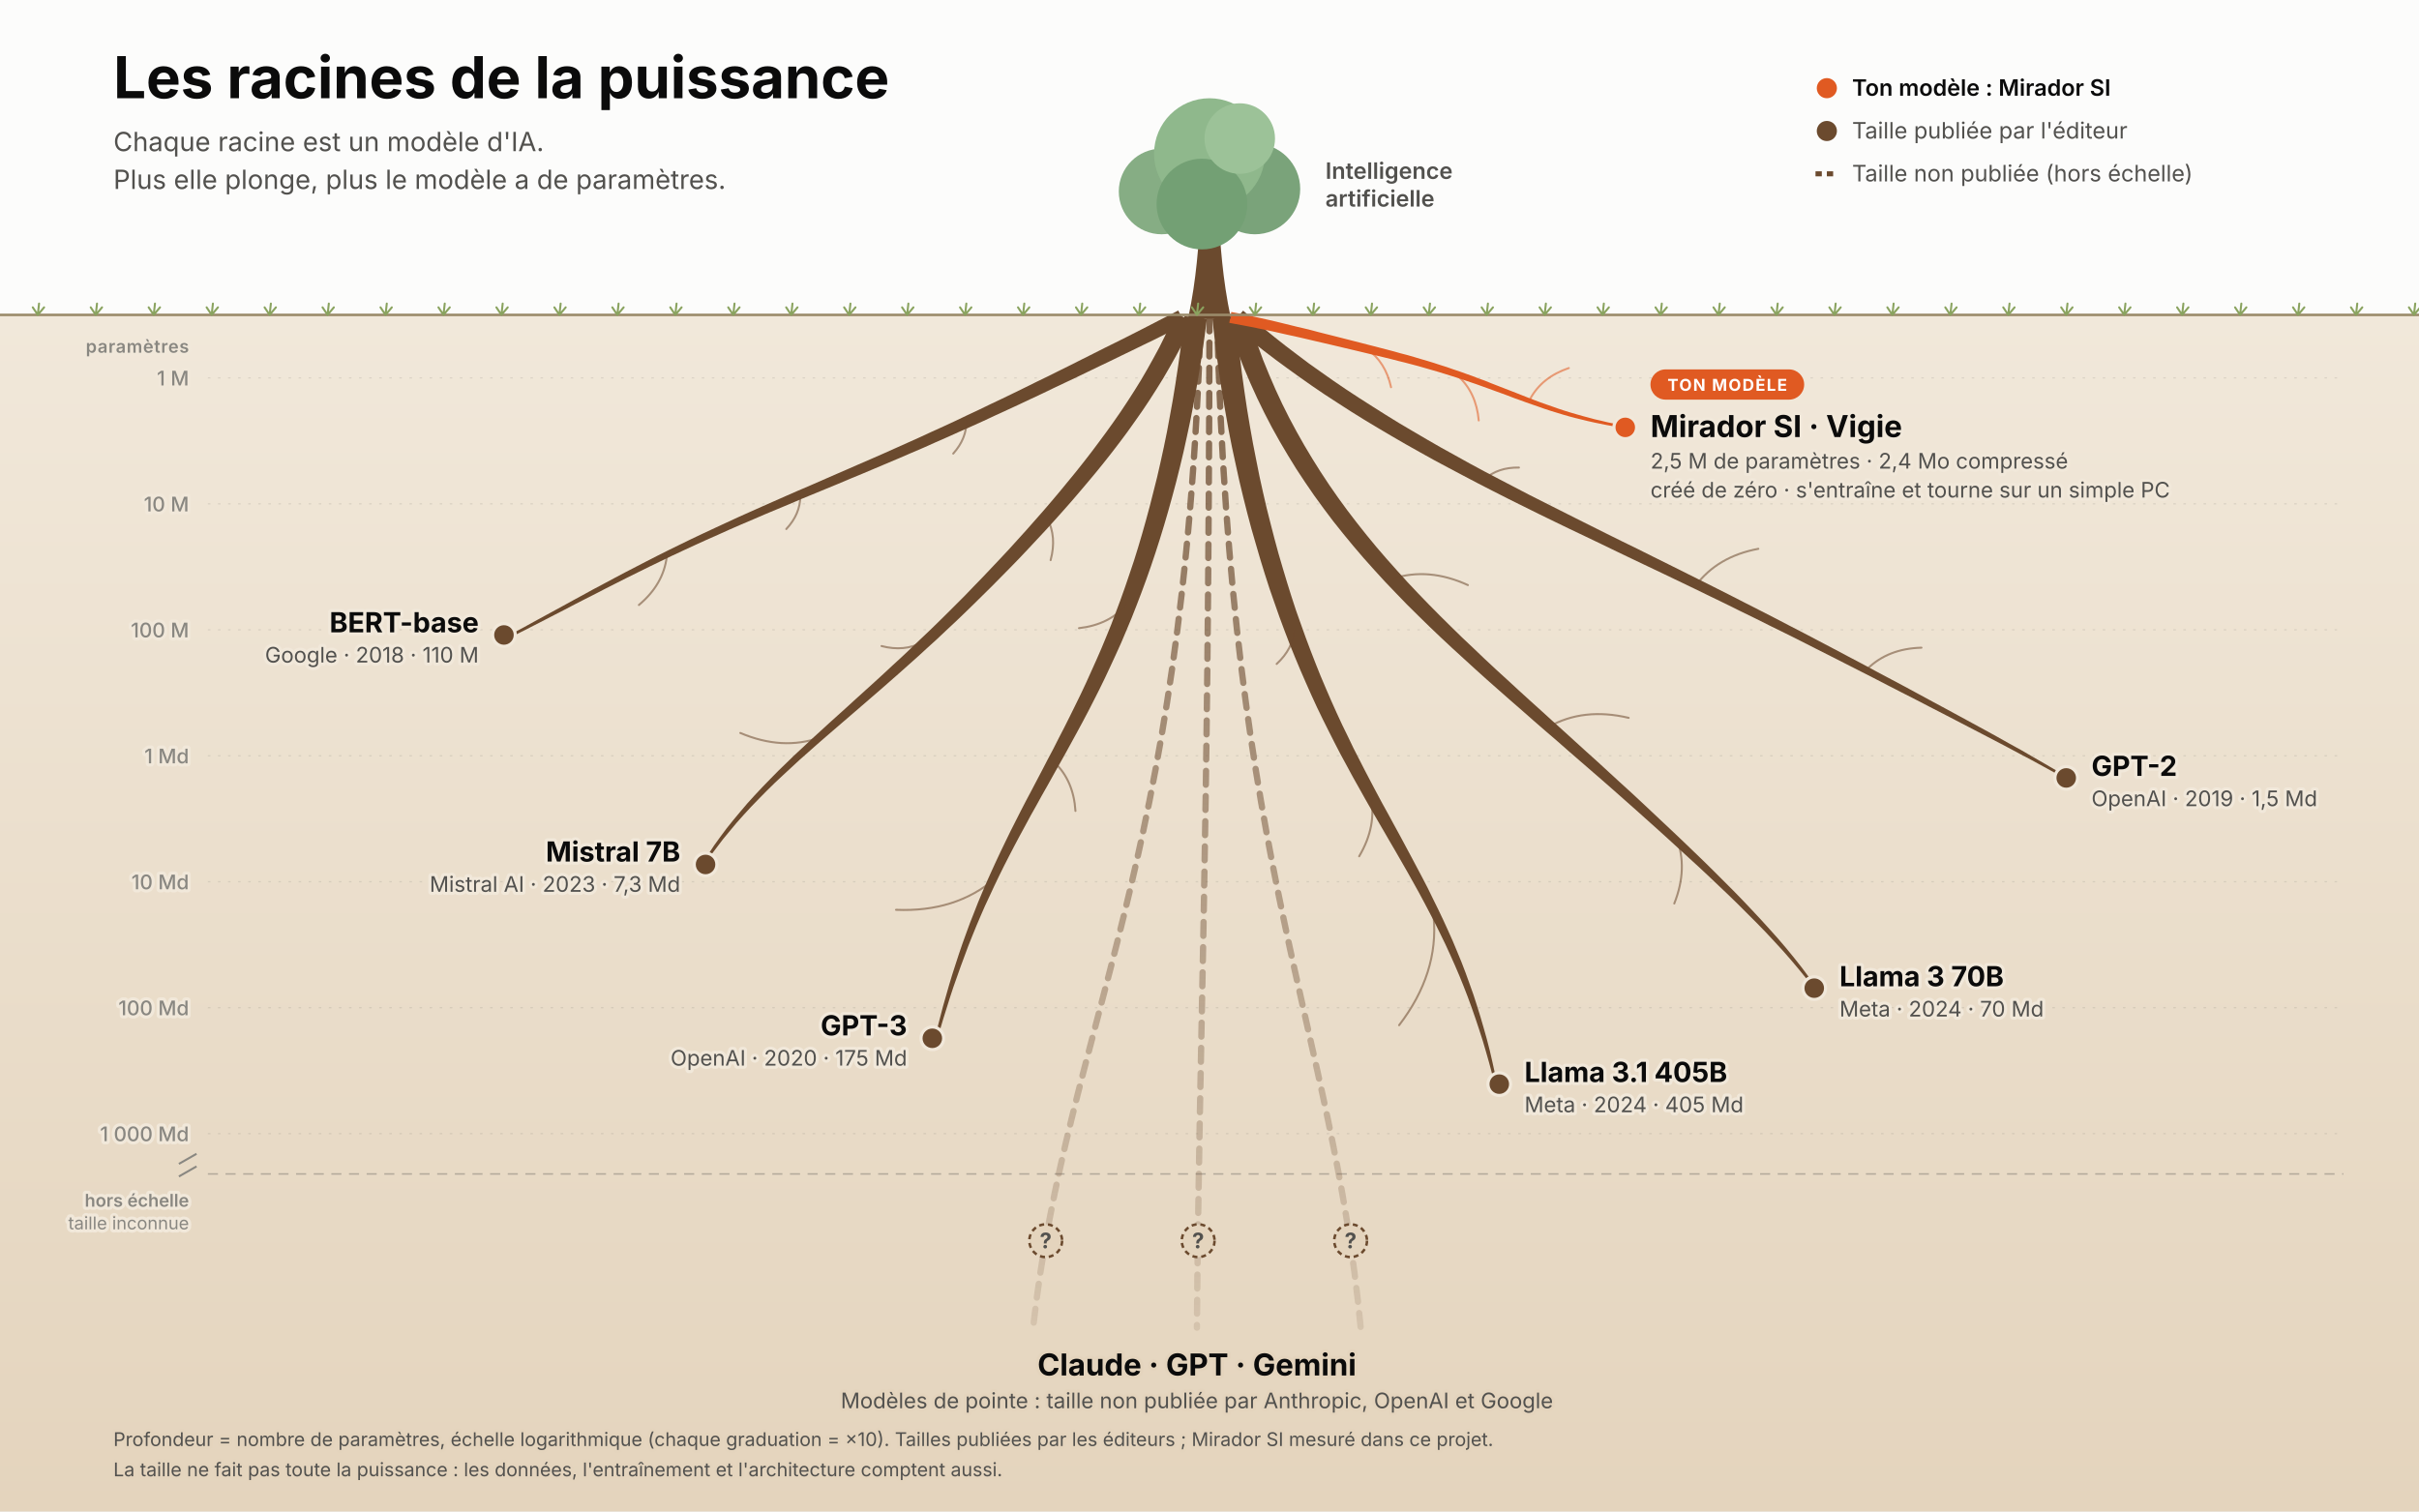
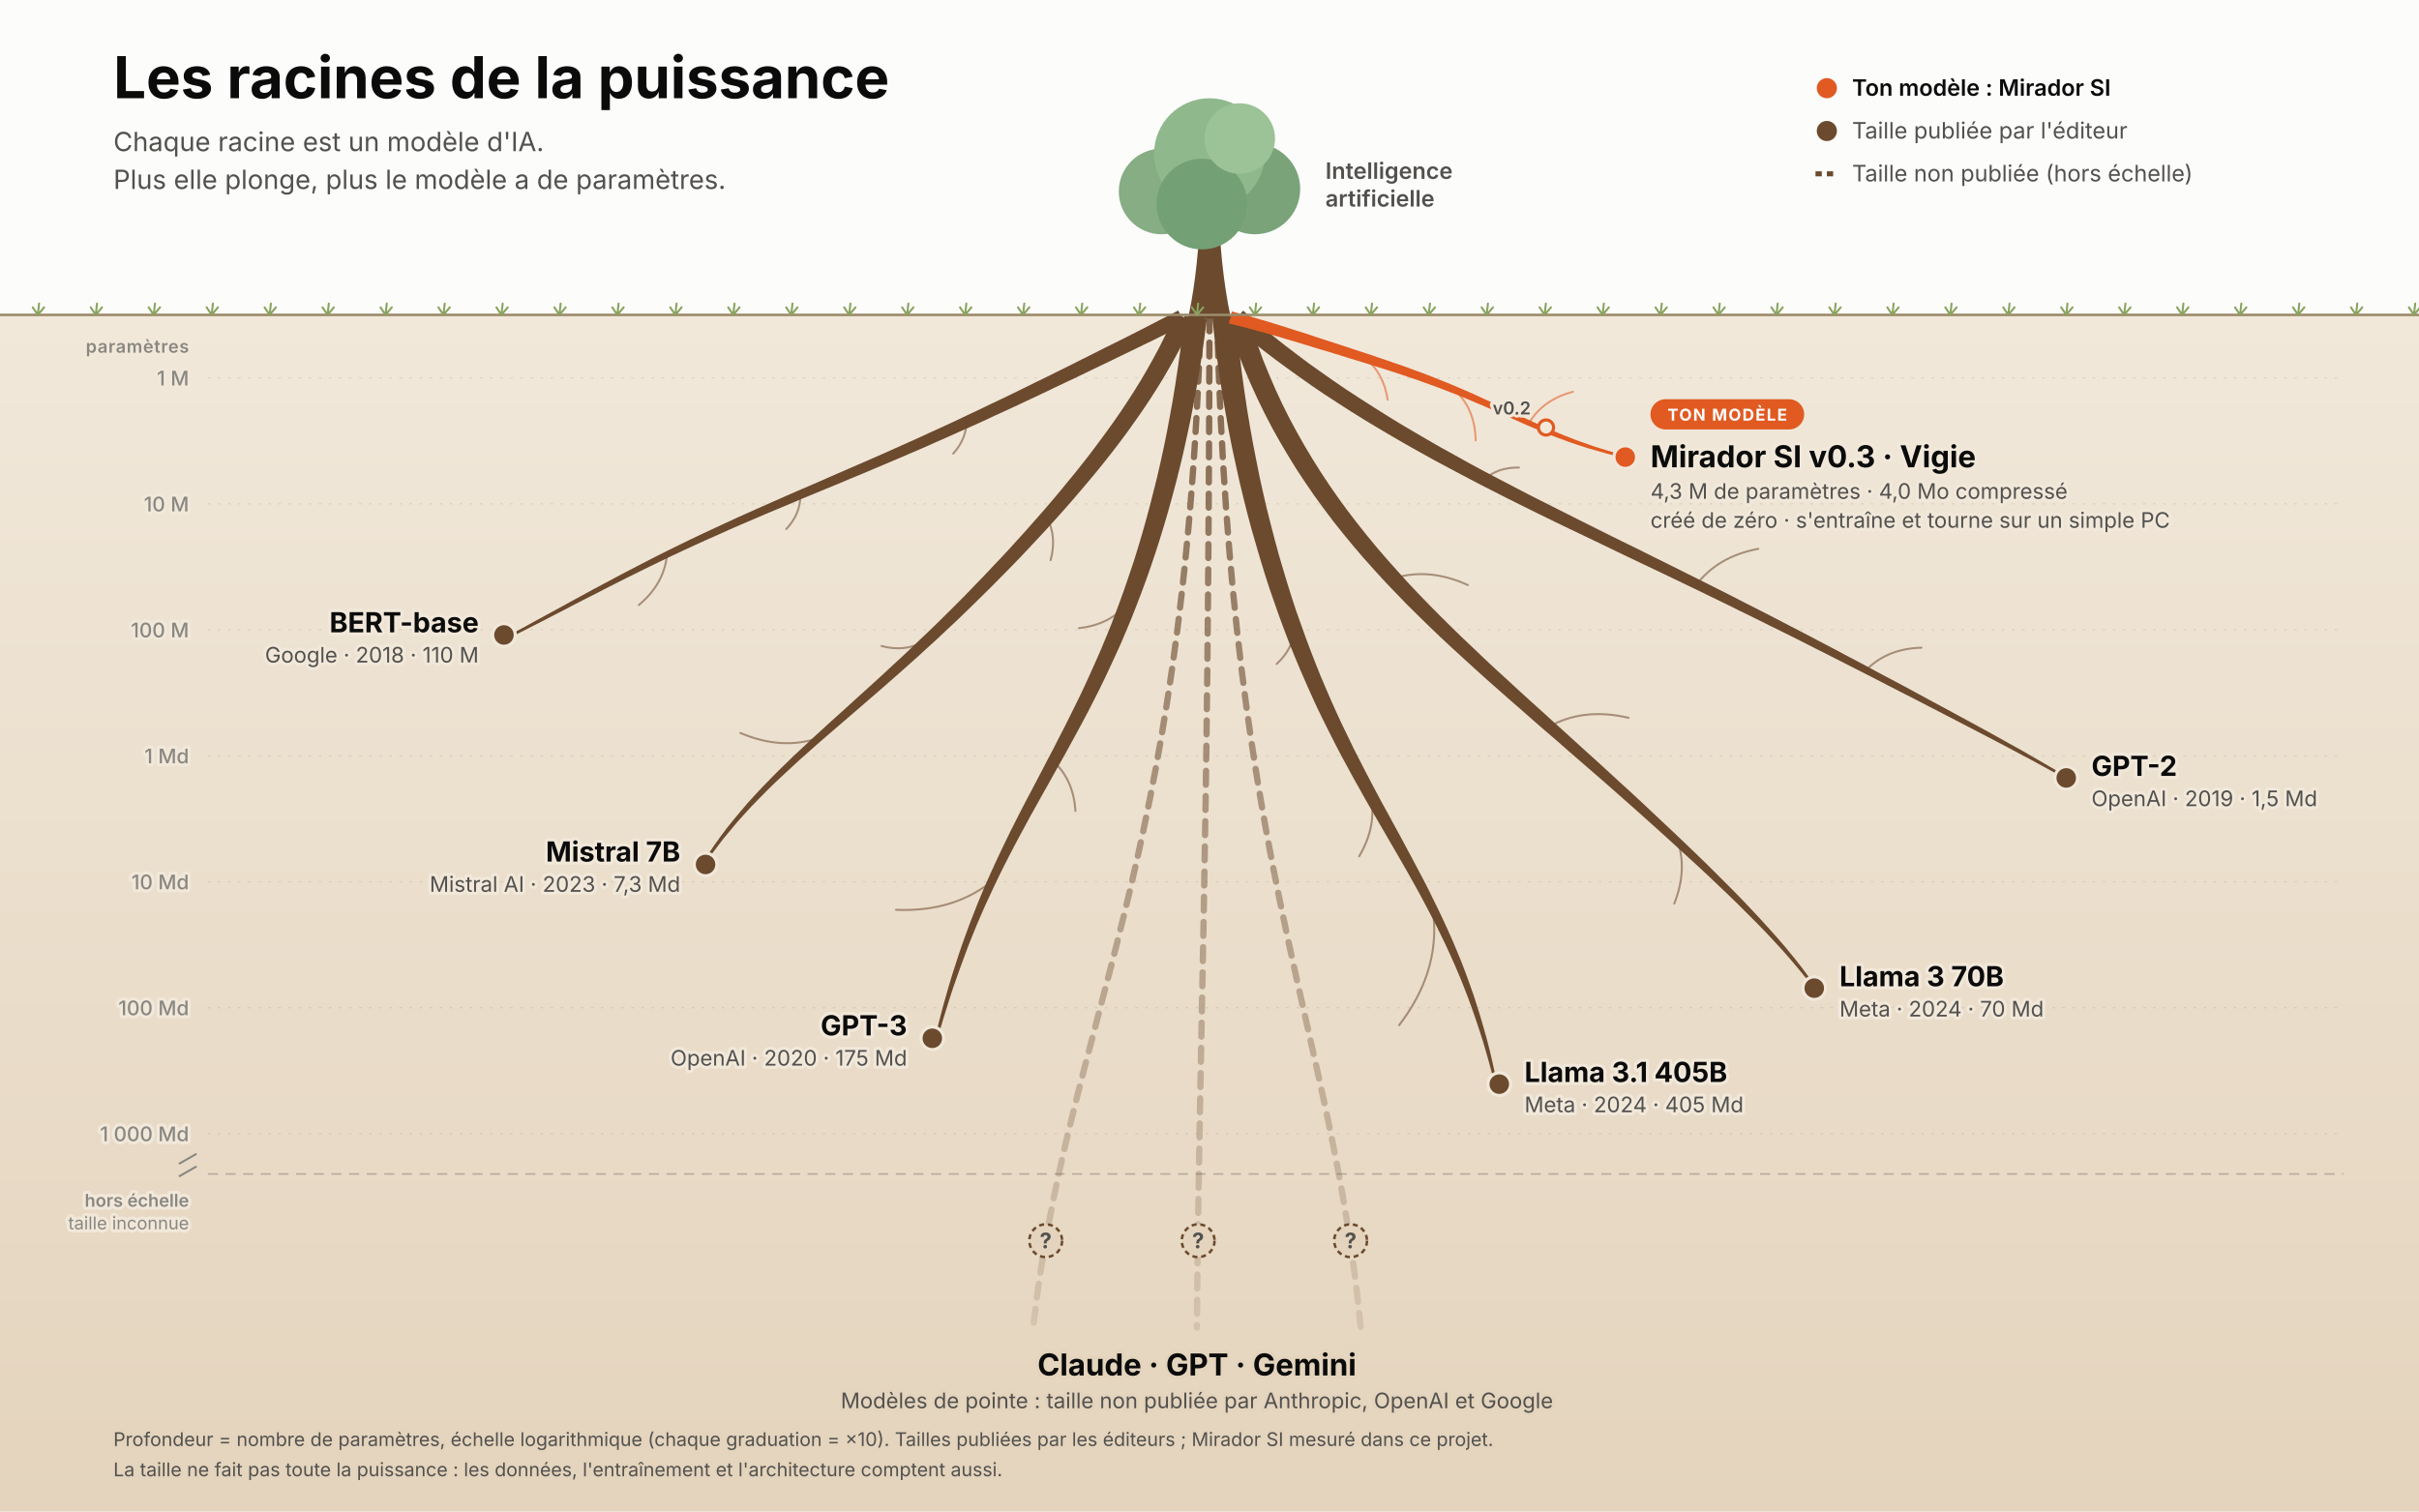
<svg xmlns="http://www.w3.org/2000/svg" width="1920" height="1200" viewBox="0 0 1920 1200" font-family="Inter, 'DejaVu Sans', system-ui, sans-serif">
  <defs>
    <linearGradient id="terre" x1="0" y1="0" x2="0" y2="1">
      <stop offset="0" stop-color="#f1e8da" />
      <stop offset="1" stop-color="#e4d4bd" />
    </linearGradient>
    <linearGradient id="fondu" gradientUnits="userSpaceOnUse" x1="0" y1="250" x2="0" y2="1080">
      <stop offset="0" stop-color="#6b4a2e" stop-opacity="0.85" />
      <stop offset="1" stop-color="#6b4a2e" stop-opacity="0.12" />
    </linearGradient>
  </defs>
  <rect width="1920" height="250" fill="#fcfcfb" />
  <rect y="250" width="1920" height="950" fill="url(#terre)" />
  <text x="90" y="78" font-size="46" font-weight="700" fill="#0b0b0b" text-anchor="start" paint-order="stroke" stroke="#fcfcfb" stroke-width="5" stroke-linejoin="round">Les racines de la puissance</text>
  <text x="90" y="120" font-size="21" font-weight="400" fill="#52514e" text-anchor="start" paint-order="stroke" stroke="#fcfcfb" stroke-width="5" stroke-linejoin="round">Chaque racine est un modèle d'IA.</text>
  <text x="90" y="150" font-size="21" font-weight="400" fill="#52514e" text-anchor="start" paint-order="stroke" stroke="#fcfcfb" stroke-width="5" stroke-linejoin="round">Plus elle plonge, plus le modèle a de paramètres.</text>
  <circle cx="1450" cy="70" r="8" fill="#e05a22" />
  <text x="1470" y="76" font-size="18" font-weight="600" fill="#0b0b0b" text-anchor="start" paint-order="stroke" stroke="#fcfcfb" stroke-width="5" stroke-linejoin="round">Ton modèle : Mirador SI</text>
  <circle cx="1450" cy="104" r="8" fill="#6b4a2e" />
  <text x="1470" y="110" font-size="18" font-weight="400" fill="#52514e" text-anchor="start" paint-order="stroke" stroke="#fcfcfb" stroke-width="5" stroke-linejoin="round">Taille publiée par l'éditeur</text>
  <line x1="1441" y1="138" x2="1459" y2="138" stroke="#6b4a2e" stroke-width="4" stroke-dasharray="5 4" />
  <text x="1470" y="144" font-size="18" font-weight="400" fill="#52514e" text-anchor="start" paint-order="stroke" stroke="#fcfcfb" stroke-width="5" stroke-linejoin="round">Taille non publiée (hors échelle)</text>
  <text x="150" y="280" font-size="14" font-weight="600" fill="#898781" text-anchor="end" paint-order="stroke" stroke="#f1e8da" stroke-width="5" stroke-linejoin="round" letter-spacing="0.5">paramètres</text>
  <line x1="165" y1="300" x2="1860" y2="300" stroke="#52514e" stroke-opacity="0.13" stroke-width="1" stroke-dasharray="2 6" />
  <text x="150" y="306" font-size="16" font-weight="500" fill="#898781" text-anchor="end" paint-order="stroke" stroke="#f1e8da" stroke-width="5" stroke-linejoin="round" font-variant-numeric="tabular-nums">1 M</text>
  <line x1="165" y1="400" x2="1860" y2="400" stroke="#52514e" stroke-opacity="0.13" stroke-width="1" stroke-dasharray="2 6" />
  <text x="150" y="406" font-size="16" font-weight="500" fill="#898781" text-anchor="end" paint-order="stroke" stroke="#f1e8da" stroke-width="5" stroke-linejoin="round" font-variant-numeric="tabular-nums">10 M</text>
  <line x1="165" y1="500" x2="1860" y2="500" stroke="#52514e" stroke-opacity="0.13" stroke-width="1" stroke-dasharray="2 6" />
  <text x="150" y="506" font-size="16" font-weight="500" fill="#898781" text-anchor="end" paint-order="stroke" stroke="#f1e8da" stroke-width="5" stroke-linejoin="round" font-variant-numeric="tabular-nums">100 M</text>
  <line x1="165" y1="600" x2="1860" y2="600" stroke="#52514e" stroke-opacity="0.13" stroke-width="1" stroke-dasharray="2 6" />
  <text x="150" y="606" font-size="16" font-weight="500" fill="#898781" text-anchor="end" paint-order="stroke" stroke="#f1e8da" stroke-width="5" stroke-linejoin="round" font-variant-numeric="tabular-nums">1 Md</text>
  <line x1="165" y1="700" x2="1860" y2="700" stroke="#52514e" stroke-opacity="0.13" stroke-width="1" stroke-dasharray="2 6" />
  <text x="150" y="706" font-size="16" font-weight="500" fill="#898781" text-anchor="end" paint-order="stroke" stroke="#f1e8da" stroke-width="5" stroke-linejoin="round" font-variant-numeric="tabular-nums">10 Md</text>
  <line x1="165" y1="800" x2="1860" y2="800" stroke="#52514e" stroke-opacity="0.13" stroke-width="1" stroke-dasharray="2 6" />
  <text x="150" y="806" font-size="16" font-weight="500" fill="#898781" text-anchor="end" paint-order="stroke" stroke="#f1e8da" stroke-width="5" stroke-linejoin="round" font-variant-numeric="tabular-nums">100 Md</text>
  <line x1="165" y1="900" x2="1860" y2="900" stroke="#52514e" stroke-opacity="0.13" stroke-width="1" stroke-dasharray="2 6" />
  <text x="150" y="906" font-size="16" font-weight="500" fill="#898781" text-anchor="end" paint-order="stroke" stroke="#f1e8da" stroke-width="5" stroke-linejoin="round" font-variant-numeric="tabular-nums">1 000 Md</text>
  <line x1="165" y1="932" x2="1860" y2="932" stroke="#52514e" stroke-opacity="0.35" stroke-width="1.2" stroke-dasharray="8 6" />
  <path d="M142,924 l14,-8 M142,934 l14,-8" stroke="#898781" stroke-width="1.6" />
  <text x="150" y="958" font-size="14" font-weight="600" fill="#898781" text-anchor="end" paint-order="stroke" stroke="#f1e8da" stroke-width="5" stroke-linejoin="round">hors échelle</text>
  <text x="150" y="976" font-size="14" font-weight="400" fill="#898781" text-anchor="end" paint-order="stroke" stroke="#f1e8da" stroke-width="5" stroke-linejoin="round">taille inconnue</text>
  <path d="M953,252 C940,693 847,813 820,1054" fill="none" stroke="url(#fondu)" stroke-width="5" stroke-linecap="round" stroke-dasharray="11 9" />
  <circle cx="830" cy="985" r="13" fill="#e4d4bd" stroke="#6b4a2e" stroke-width="2" stroke-dasharray="4 3" />
  <text x="830" y="991" font-size="17" font-weight="700" fill="#52514e" text-anchor="middle" paint-order="stroke" stroke="#e4d4bd" stroke-width="5" stroke-linejoin="round">?</text>
  <path d="M960,252 C959,693 952,813 950,1054" fill="none" stroke="url(#fondu)" stroke-width="5" stroke-linecap="round" stroke-dasharray="11 9" />
  <circle cx="951" cy="985" r="13" fill="#e4d4bd" stroke="#6b4a2e" stroke-width="2" stroke-dasharray="4 3" />
  <text x="951" y="991" font-size="17" font-weight="700" fill="#52514e" text-anchor="middle" paint-order="stroke" stroke="#e4d4bd" stroke-width="5" stroke-linejoin="round">?</text>
  <path d="M966,252 C977,693 1057,813 1080,1054" fill="none" stroke="url(#fondu)" stroke-width="5" stroke-linecap="round" stroke-dasharray="11 9" />
  <circle cx="1072" cy="985" r="13" fill="#e4d4bd" stroke="#6b4a2e" stroke-width="2" stroke-dasharray="4 3" />
  <text x="1072" y="991" font-size="17" font-weight="700" fill="#52514e" text-anchor="middle" paint-order="stroke" stroke="#e4d4bd" stroke-width="5" stroke-linejoin="round">?</text>
  <path d="M935.2,246.5 L927.1,250.7 L918.9,254.9 L910.6,259.2 L902.2,263.5 L893.7,267.8 L885.1,272.1 L876.4,276.4 L867.7,280.8 L858.9,285.2 L850.0,289.7 L841.1,294.1 L832.1,298.6 L823.0,303.0 L813.9,307.5 L804.7,312.0 L795.4,316.5 L786.1,320.9 L776.8,325.4 L767.4,329.8 L758.0,334.3 L748.5,338.7 L739.0,343.0 L729.5,347.4 L719.9,351.7 L710.3,356.0 L700.7,360.3 L691.1,364.5 L681.4,368.7 L671.8,372.9 L662.1,377.1 L652.5,381.3 L642.9,385.5 L633.3,389.6 L623.7,393.8 L614.2,398.0 L604.7,402.2 L595.3,406.4 L585.9,410.6 L576.6,414.9 L567.3,419.2 L558.1,423.5 L549.0,427.8 L540.0,432.2 L531.0,436.6 L522.2,441.0 L513.4,445.5 L504.7,450.0 L496.2,454.4 L487.7,458.9 L479.3,463.4 L471.0,467.8 L462.8,472.3 L454.7,476.7 L446.7,481.1 L438.8,485.4 L431.1,489.6 L423.4,493.8 L415.8,498.0 L408.3,502.0 L401.0,506.0 L401.8,507.6 L409.3,503.9 L416.9,500.1 L424.5,496.2 L432.3,492.2 L440.2,488.1 L448.2,484.0 L456.2,479.8 L464.4,475.6 L472.7,471.4 L481.0,467.1 L489.5,462.8 L498.0,458.5 L506.7,454.2 L515.4,449.9 L524.3,445.6 L533.2,441.3 L542.2,437.1 L551.3,432.9 L560.5,428.7 L569.8,424.6 L579.1,420.4 L588.5,416.3 L597.9,412.3 L607.4,408.2 L617.0,404.2 L626.6,400.2 L636.2,396.1 L645.9,392.1 L655.6,388.1 L665.3,384.1 L675.0,380.0 L684.7,376.0 L694.4,371.9 L704.1,367.8 L713.8,363.7 L723.5,359.5 L733.1,355.4 L742.7,351.1 L752.3,346.9 L761.8,342.6 L771.3,338.4 L780.8,334.1 L790.2,329.7 L799.6,325.4 L808.9,321.1 L818.2,316.7 L827.4,312.4 L836.5,308.0 L845.6,303.7 L854.7,299.4 L863.6,295.1 L872.5,290.8 L881.3,286.6 L890.1,282.3 L898.8,278.1 L907.4,273.9 L915.9,269.8 L924.3,265.6 L932.6,261.5 L940.8,257.5 Z" fill="#6b4a2e" />
  <path d="M767.1,334.1 Q767.3,348.1 756.6,360.1" fill="none" stroke="#6b4a2e" stroke-opacity="0.55" stroke-width="1.6" stroke-linecap="round" />
  <path d="M635.2,393.9 Q635.2,408.1 624.1,420.0" fill="none" stroke="#6b4a2e" stroke-opacity="0.55" stroke-width="1.6" stroke-linecap="round" />
  <path d="M529.2,442.1 Q526.5,464.0 507.1,480.3" fill="none" stroke="#6b4a2e" stroke-opacity="0.55" stroke-width="1.6" stroke-linecap="round" />
  <path d="M977.3,257.4 L985.7,264.5 L994.4,271.6 L1003.3,278.6 L1012.5,285.6 L1021.9,292.5 L1031.5,299.4 L1041.3,306.3 L1051.3,313.1 L1061.6,319.8 L1072.0,326.5 L1082.6,333.1 L1093.4,339.6 L1104.4,346.1 L1115.6,352.6 L1126.8,358.9 L1138.3,365.3 L1149.9,371.5 L1161.6,377.7 L1173.4,383.9 L1185.3,390.0 L1197.3,396.1 L1209.4,402.1 L1221.5,408.1 L1233.8,414.1 L1246.0,420.0 L1258.4,425.9 L1270.7,431.8 L1283.1,437.8 L1295.4,443.7 L1307.8,449.6 L1320.2,455.5 L1332.5,461.4 L1344.8,467.3 L1357.1,473.3 L1369.3,479.2 L1381.4,485.2 L1393.5,491.1 L1405.5,497.1 L1417.5,503.0 L1429.3,508.9 L1441.1,514.9 L1452.8,520.8 L1464.4,526.7 L1475.8,532.5 L1487.2,538.3 L1498.4,544.1 L1509.5,549.8 L1520.5,555.4 L1531.3,561.0 L1542.0,566.5 L1552.6,572.0 L1563.0,577.4 L1573.2,582.7 L1583.2,587.9 L1593.1,593.1 L1602.8,598.3 L1612.3,603.3 L1621.6,608.4 L1630.7,613.4 L1639.5,618.3 L1640.5,616.8 L1631.8,611.5 L1622.9,606.3 L1613.7,601.0 L1604.4,595.6 L1594.8,590.3 L1585.0,584.8 L1575.0,579.3 L1564.9,573.8 L1554.6,568.2 L1544.1,562.5 L1533.5,556.8 L1522.8,551.0 L1511.9,545.1 L1500.8,539.2 L1489.7,533.3 L1478.4,527.2 L1467.0,521.2 L1455.5,515.1 L1443.9,509.0 L1432.3,502.9 L1420.5,496.8 L1408.6,490.6 L1396.7,484.5 L1384.7,478.4 L1372.6,472.2 L1360.5,466.1 L1348.3,460.0 L1336.1,453.9 L1323.9,447.8 L1311.6,441.7 L1299.4,435.6 L1287.1,429.6 L1274.8,423.5 L1262.6,417.4 L1250.4,411.3 L1238.3,405.2 L1226.2,399.1 L1214.1,393.0 L1202.2,386.8 L1190.3,380.6 L1178.5,374.4 L1166.8,368.1 L1155.3,361.7 L1143.9,355.4 L1132.6,348.9 L1121.5,342.4 L1110.5,335.9 L1099.8,329.3 L1089.2,322.6 L1078.7,315.9 L1068.5,309.2 L1058.5,302.4 L1048.7,295.5 L1039.1,288.7 L1029.8,281.7 L1020.7,274.8 L1011.8,267.8 L1003.2,260.8 L994.8,253.7 L986.7,246.6 Z" fill="#6b4a2e" />
  <path d="M1178.2,380.5 Q1189.0,370.9 1205.6,371.2" fill="none" stroke="#6b4a2e" stroke-opacity="0.55" stroke-width="1.6" stroke-linecap="round" />
  <path d="M1346.0,464.8 Q1363.2,441.8 1395.6,435.7" fill="none" stroke="#6b4a2e" stroke-opacity="0.55" stroke-width="1.6" stroke-linecap="round" />
  <path d="M1482.4,530.8 Q1498.8,514.9 1525.1,514.2" fill="none" stroke="#6b4a2e" stroke-opacity="0.55" stroke-width="1.6" stroke-linecap="round" />
  <path d="M932.9,248.8 L928.9,257.9 L924.6,266.8 L920.2,275.7 L915.5,284.4 L910.7,293.0 L905.7,301.6 L900.5,310.0 L895.1,318.4 L889.6,326.7 L883.9,334.9 L878.1,343.0 L872.2,351.0 L866.2,359.0 L860.0,367.0 L853.8,374.8 L847.4,382.6 L841.0,390.4 L834.5,398.1 L827.9,405.8 L821.2,413.4 L814.5,421.0 L807.7,428.5 L800.9,436.0 L794.0,443.4 L787.0,450.8 L780.1,458.1 L773.0,465.4 L766.0,472.7 L758.9,479.8 L751.7,487.0 L744.6,494.0 L737.4,501.0 L730.1,507.9 L722.9,514.8 L715.7,521.6 L708.4,528.3 L701.2,535.0 L694.0,541.6 L686.7,548.2 L679.5,554.7 L672.4,561.2 L665.3,567.6 L658.2,574.0 L651.2,580.4 L644.3,586.7 L637.5,593.1 L630.7,599.4 L624.1,605.8 L617.6,612.1 L611.3,618.5 L605.0,625.0 L599.0,631.4 L593.1,637.9 L587.5,644.5 L582.0,651.1 L576.7,657.7 L571.7,664.4 L566.8,671.2 L562.3,678.0 L557.9,684.9 L559.4,685.9 L564.0,679.3 L568.9,672.8 L573.9,666.2 L579.2,659.8 L584.6,653.3 L590.3,646.9 L596.1,640.6 L602.2,634.3 L608.3,628.1 L614.7,621.8 L621.2,615.7 L627.9,609.5 L634.6,603.3 L641.5,597.2 L648.5,591.0 L655.5,584.9 L662.7,578.7 L669.9,572.5 L677.1,566.3 L684.4,560.0 L691.8,553.6 L699.1,547.3 L706.5,540.8 L713.9,534.3 L721.3,527.7 L728.7,521.1 L736.1,514.3 L743.5,507.6 L750.8,500.7 L758.2,493.8 L765.5,486.8 L772.8,479.7 L780.0,472.6 L787.3,465.4 L794.4,458.2 L801.6,450.9 L808.7,443.6 L815.7,436.2 L822.7,428.7 L829.7,421.2 L836.6,413.6 L843.4,406.0 L850.2,398.3 L856.8,390.6 L863.4,382.8 L870.0,374.9 L876.4,367.0 L882.7,359.0 L888.9,350.9 L895.0,342.7 L900.9,334.4 L906.8,326.0 L912.4,317.6 L917.9,309.0 L923.3,300.3 L928.4,291.5 L933.4,282.6 L938.2,273.6 L942.7,264.4 L947.1,255.2 Z" fill="#6b4a2e" />
  <path d="M831.2,411.5 Q838.9,426.2 833.9,444.7" fill="none" stroke="#6b4a2e" stroke-opacity="0.55" stroke-width="1.6" stroke-linecap="round" />
  <path d="M732.0,509.9 Q717.7,517.6 699.7,512.9" fill="none" stroke="#6b4a2e" stroke-opacity="0.55" stroke-width="1.6" stroke-linecap="round" />
  <path d="M650.9,585.5 Q621.1,596.1 587.6,581.9" fill="none" stroke="#6b4a2e" stroke-opacity="0.55" stroke-width="1.6" stroke-linecap="round" />
  <path d="M973.8,254.5 L977.9,267.3 L982.5,279.8 L987.3,292.1 L992.4,304.1 L997.8,316.0 L1003.5,327.7 L1009.4,339.1 L1015.7,350.4 L1022.2,361.4 L1028.9,372.3 L1035.9,382.9 L1043.1,393.4 L1050.6,403.7 L1058.2,413.8 L1066.1,423.7 L1074.1,433.4 L1082.3,443.0 L1090.7,452.4 L1099.2,461.7 L1107.9,470.8 L1116.6,479.8 L1125.5,488.6 L1134.5,497.4 L1143.5,506.0 L1152.6,514.5 L1161.8,522.9 L1171.0,531.3 L1180.2,539.6 L1189.5,547.8 L1198.7,555.9 L1208.0,564.0 L1217.2,572.1 L1226.4,580.1 L1235.6,588.0 L1244.7,596.0 L1253.8,603.9 L1262.8,611.7 L1271.8,619.5 L1280.7,627.3 L1289.5,635.1 L1298.2,642.8 L1306.8,650.5 L1315.4,658.2 L1323.8,665.8 L1332.1,673.4 L1340.3,680.9 L1348.5,688.4 L1356.4,695.8 L1364.3,703.3 L1372.0,710.6 L1379.6,718.0 L1387.0,725.4 L1394.3,732.7 L1401.4,740.0 L1408.3,747.4 L1415.0,754.7 L1421.5,762.1 L1427.8,769.6 L1433.9,777.1 L1439.8,784.6 L1441.3,783.7 L1435.8,775.8 L1430.0,768.0 L1423.9,760.3 L1417.6,752.6 L1411.1,745.0 L1404.3,737.4 L1397.4,729.8 L1390.3,722.2 L1383.1,714.6 L1375.7,707.0 L1368.1,699.4 L1360.4,691.7 L1352.6,684.0 L1344.6,676.3 L1336.5,668.5 L1328.3,660.7 L1320.0,652.9 L1311.6,645.0 L1303.2,637.1 L1294.6,629.1 L1285.9,621.2 L1277.2,613.2 L1268.4,605.1 L1259.5,597.1 L1250.6,589.0 L1241.7,580.9 L1232.7,572.8 L1223.7,564.6 L1214.6,556.4 L1205.6,548.2 L1196.6,539.9 L1187.5,531.6 L1178.5,523.2 L1169.6,514.7 L1160.6,506.2 L1151.8,497.6 L1143.0,488.9 L1134.3,480.1 L1125.7,471.2 L1117.2,462.2 L1108.9,453.0 L1100.7,443.8 L1092.6,434.4 L1084.7,424.8 L1077.0,415.1 L1069.5,405.3 L1062.2,395.3 L1055.1,385.1 L1048.3,374.8 L1041.7,364.3 L1035.3,353.6 L1029.2,342.8 L1023.3,331.8 L1017.7,320.6 L1012.4,309.2 L1007.4,297.6 L1002.6,285.9 L998.2,273.9 L994.1,261.8 L990.2,249.5 Z" fill="#6b4a2e" />
  <path d="M1105.5,459.4 Q1133.9,450.2 1165.1,464.5" fill="none" stroke="#6b4a2e" stroke-opacity="0.55" stroke-width="1.6" stroke-linecap="round" />
  <path d="M1228.9,577.2 Q1256.8,561.4 1292.7,569.9" fill="none" stroke="#6b4a2e" stroke-opacity="0.55" stroke-width="1.6" stroke-linecap="round" />
  <path d="M1330.6,664.9 Q1340.0,689.4 1328.9,717.3" fill="none" stroke="#6b4a2e" stroke-opacity="0.55" stroke-width="1.6" stroke-linecap="round" />
  <path d="M940.1,251.0 L938.5,264.9 L936.8,278.6 L934.9,291.9 L932.9,305.1 L930.8,317.9 L928.5,330.6 L926.2,343.0 L923.7,355.2 L921.1,367.1 L918.4,378.9 L915.5,390.4 L912.6,401.8 L909.6,412.9 L906.5,423.9 L903.3,434.7 L900.0,445.3 L896.5,455.7 L893.0,466.0 L889.4,476.1 L885.7,486.0 L882.0,495.8 L878.1,505.4 L874.2,514.8 L870.1,524.2 L866.0,533.3 L861.9,542.4 L857.7,551.3 L853.4,560.1 L849.1,568.8 L844.8,577.4 L840.4,585.9 L836.1,594.4 L831.7,602.7 L827.4,611.0 L823.1,619.2 L818.8,627.4 L814.5,635.5 L810.3,643.6 L806.2,651.7 L802.1,659.8 L798.2,667.8 L794.3,675.9 L790.5,684.0 L786.8,692.1 L783.2,700.1 L779.7,708.3 L776.3,716.4 L773.1,724.6 L769.9,732.7 L766.9,740.9 L763.9,749.2 L761.1,757.4 L758.4,765.7 L755.7,774.1 L753.2,782.4 L750.8,790.8 L748.4,799.2 L746.2,807.7 L744.0,816.2 L742.0,824.8 L743.8,825.3 L746.3,816.9 L748.8,808.5 L751.4,800.2 L754.0,791.9 L756.7,783.7 L759.6,775.5 L762.5,767.3 L765.5,759.2 L768.5,751.1 L771.7,743.1 L775.0,735.0 L778.4,727.0 L781.9,719.0 L785.6,711.1 L789.3,703.1 L793.1,695.2 L797.0,687.3 L801.1,679.3 L805.2,671.4 L809.4,663.5 L813.7,655.6 L818.0,647.6 L822.5,639.6 L826.9,631.6 L831.5,623.5 L836.0,615.4 L840.6,607.2 L845.2,599.0 L849.8,590.6 L854.4,582.2 L859.0,573.7 L863.6,565.0 L868.1,556.2 L872.6,547.3 L877.0,538.3 L881.3,529.1 L885.6,519.8 L889.9,510.3 L894.0,500.6 L898.1,490.8 L902.0,480.9 L905.9,470.7 L909.7,460.4 L913.4,449.9 L917.0,439.2 L920.5,428.3 L923.9,417.2 L927.2,405.9 L930.4,394.4 L933.5,382.8 L936.5,370.8 L939.4,358.7 L942.1,346.4 L944.8,333.8 L947.3,320.9 L949.7,307.9 L952.0,294.5 L954.1,281.0 L956.1,267.1 L957.9,253.0 Z" fill="#6b4a2e" />
  <path d="M894.1,480.1 Q880.3,496.0 856.4,498.7" fill="none" stroke="#6b4a2e" stroke-opacity="0.55" stroke-width="1.6" stroke-linecap="round" />
  <path d="M837.1,605.4 Q852.1,619.9 853.6,643.8" fill="none" stroke="#6b4a2e" stroke-opacity="0.55" stroke-width="1.6" stroke-linecap="round" />
  <path d="M789.9,697.5 Q758.5,724.3 711.2,722.3" fill="none" stroke="#6b4a2e" stroke-opacity="0.55" stroke-width="1.6" stroke-linecap="round" />
  <path d="M962.3,252.9 L964.0,268.4 L965.9,283.7 L968.0,298.6 L970.2,313.2 L972.7,327.5 L975.2,341.6 L977.9,355.3 L980.8,368.7 L983.7,381.9 L986.8,394.8 L990.0,407.5 L993.3,419.9 L996.8,432.0 L1000.3,444.0 L1003.9,455.7 L1007.6,467.2 L1011.5,478.4 L1015.4,489.5 L1019.4,500.3 L1023.5,511.0 L1027.7,521.4 L1032.0,531.7 L1036.4,541.8 L1040.8,551.7 L1045.3,561.5 L1049.9,571.0 L1054.6,580.4 L1059.3,589.7 L1064.0,598.8 L1068.9,607.8 L1073.7,616.7 L1078.6,625.4 L1083.4,634.0 L1088.3,642.6 L1093.2,651.0 L1098.1,659.4 L1102.9,667.7 L1107.7,675.9 L1112.4,684.1 L1117.1,692.3 L1121.7,700.5 L1126.2,708.6 L1130.6,716.8 L1134.9,725.0 L1139.1,733.1 L1143.2,741.4 L1147.2,749.6 L1151.0,757.9 L1154.7,766.2 L1158.3,774.6 L1161.7,783.0 L1165.0,791.5 L1168.1,800.0 L1171.1,808.6 L1174.0,817.3 L1176.8,826.0 L1179.4,834.8 L1181.9,843.6 L1184.3,852.6 L1186.7,861.6 L1188.4,861.2 L1186.5,852.0 L1184.5,842.9 L1182.4,833.8 L1180.1,824.9 L1177.6,816.0 L1175.0,807.1 L1172.3,798.4 L1169.5,789.7 L1166.4,781.0 L1163.3,772.4 L1160.0,763.8 L1156.5,755.3 L1153.0,746.9 L1149.2,738.4 L1145.4,730.1 L1141.4,721.7 L1137.3,713.4 L1133.2,705.0 L1128.9,696.7 L1124.5,688.4 L1120.1,680.1 L1115.6,671.7 L1111.1,663.3 L1106.5,654.9 L1101.9,646.4 L1097.2,637.9 L1092.6,629.3 L1088.0,620.6 L1083.4,611.8 L1078.8,602.8 L1074.2,593.8 L1069.8,584.6 L1065.3,575.4 L1060.9,565.9 L1056.6,556.3 L1052.4,546.6 L1048.2,536.7 L1044.2,526.7 L1040.2,516.4 L1036.3,506.0 L1032.5,495.4 L1028.7,484.7 L1025.1,473.7 L1021.6,462.5 L1018.2,451.2 L1014.8,439.6 L1011.6,427.8 L1008.5,415.8 L1005.4,403.5 L1002.5,391.0 L999.7,378.3 L997.1,365.3 L994.5,352.0 L992.1,338.5 L989.8,324.7 L987.7,310.6 L985.7,296.2 L983.9,281.5 L982.2,266.5 L980.7,251.1 Z" fill="#6b4a2e" />
  <path d="M1027.5,499.7 Q1026.3,515.1 1013.3,527.1" fill="none" stroke="#6b4a2e" stroke-opacity="0.55" stroke-width="1.6" stroke-linecap="round" />
  <path d="M1087.9,631.7 Q1093.1,655.6 1078.8,679.8" fill="none" stroke="#6b4a2e" stroke-opacity="0.55" stroke-width="1.6" stroke-linecap="round" />
  <path d="M1137.9,727.6 Q1142.1,772.7 1110.5,813.9" fill="none" stroke="#6b4a2e" stroke-opacity="0.55" stroke-width="1.6" stroke-linecap="round" />
  <circle cx="400.0" cy="504.1" r="9" fill="#6b4a2e" stroke="#f1e8da" stroke-width="2.5" />
  <text x="380" y="502" font-size="22" font-weight="700" fill="#0b0b0b" text-anchor="end" paint-order="stroke" stroke="#f1e8da" stroke-width="5" stroke-linejoin="round">BERT-base</text>
  <text x="380" y="526" font-size="17" font-weight="400" fill="#52514e" text-anchor="end" paint-order="stroke" stroke="#f1e8da" stroke-width="5" stroke-linejoin="round">Google · 2018 · 110 M</text>
  <circle cx="1640.0" cy="617.6" r="9" fill="#6b4a2e" stroke="#f1e8da" stroke-width="2.5" />
  <text x="1660" y="616" font-size="22" font-weight="700" fill="#0b0b0b" text-anchor="start" paint-order="stroke" stroke="#f1e8da" stroke-width="5" stroke-linejoin="round">GPT-2</text>
  <text x="1660" y="640" font-size="17" font-weight="400" fill="#52514e" text-anchor="start" paint-order="stroke" stroke="#f1e8da" stroke-width="5" stroke-linejoin="round">OpenAI · 2019 · 1,5 Md</text>
  <circle cx="560.0" cy="686.3" r="9" fill="#6b4a2e" stroke="#f1e8da" stroke-width="2.5" />
  <text x="540" y="684" font-size="22" font-weight="700" fill="#0b0b0b" text-anchor="end" paint-order="stroke" stroke="#f1e8da" stroke-width="5" stroke-linejoin="round">Mistral 7B</text>
  <text x="540" y="708" font-size="17" font-weight="400" fill="#52514e" text-anchor="end" paint-order="stroke" stroke="#f1e8da" stroke-width="5" stroke-linejoin="round">Mistral AI · 2023 · 7,3 Md</text>
  <circle cx="1440.0" cy="784.5" r="9" fill="#6b4a2e" stroke="#f1e8da" stroke-width="2.5" />
  <text x="1460" y="783" font-size="22" font-weight="700" fill="#0b0b0b" text-anchor="start" paint-order="stroke" stroke="#f1e8da" stroke-width="5" stroke-linejoin="round">Llama 3 70B</text>
  <text x="1460" y="807" font-size="17" font-weight="400" fill="#52514e" text-anchor="start" paint-order="stroke" stroke="#f1e8da" stroke-width="5" stroke-linejoin="round">Meta · 2024 · 70 Md</text>
  <circle cx="740.0" cy="824.3" r="9" fill="#6b4a2e" stroke="#f1e8da" stroke-width="2.5" />
  <text x="720" y="822" font-size="22" font-weight="700" fill="#0b0b0b" text-anchor="end" paint-order="stroke" stroke="#f1e8da" stroke-width="5" stroke-linejoin="round">GPT-3</text>
  <text x="720" y="846" font-size="17" font-weight="400" fill="#52514e" text-anchor="end" paint-order="stroke" stroke="#f1e8da" stroke-width="5" stroke-linejoin="round">OpenAI · 2020 · 175 Md</text>
  <circle cx="1190.0" cy="860.7" r="9" fill="#6b4a2e" stroke="#f1e8da" stroke-width="2.5" />
  <text x="1210" y="859" font-size="22" font-weight="700" fill="#0b0b0b" text-anchor="start" paint-order="stroke" stroke="#f1e8da" stroke-width="5" stroke-linejoin="round">Llama 3.1 405B</text>
  <text x="1210" y="883" font-size="17" font-weight="400" fill="#52514e" text-anchor="start" paint-order="stroke" stroke="#f1e8da" stroke-width="5" stroke-linejoin="round">Meta · 2024 · 405 Md</text>
-   <path d="M975.7,256.3 L981.6,257.4 L987.5,258.5 L993.3,259.6 L999.1,260.8 L1004.8,262.0 L1010.6,263.2 L1016.3,264.5 L1022.0,265.8 L1027.6,267.0 L1033.3,268.3 L1038.9,269.6 L1044.4,270.9 L1050.0,272.2 L1055.6,273.5 L1061.1,274.8 L1066.6,276.1 L1072.1,277.4 L1077.6,278.7 L1083.0,280.0 L1088.4,281.3 L1093.9,282.6 L1099.3,283.9 L1104.6,285.2 L1110.0,286.6 L1115.3,287.9 L1120.6,289.3 L1125.9,290.7 L1131.1,292.2 L1136.3,293.7 L1141.5,295.2 L1146.7,296.8 L1151.8,298.4 L1156.9,300.0 L1162.0,301.7 L1167.0,303.4 L1172.0,305.1 L1177.0,306.9 L1182.0,308.7 L1186.9,310.5 L1191.9,312.3 L1196.8,314.1 L1201.7,316.0 L1206.5,317.7 L1211.4,319.5 L1216.3,321.2 L1221.2,322.9 L1226.0,324.6 L1230.9,326.2 L1235.8,327.7 L1240.7,329.2 L1245.6,330.6 L1250.5,331.9 L1255.4,333.1 L1260.3,334.3 L1265.2,335.4 L1270.1,336.4 L1275.0,337.4 L1280.0,338.3 L1284.9,339.2 L1289.8,340.0 L1290.3,338.2 L1285.4,337.2 L1280.6,336.2 L1275.7,335.2 L1270.8,334.0 L1265.9,332.9 L1261.1,331.6 L1256.2,330.3 L1251.3,328.9 L1246.5,327.5 L1241.6,326.0 L1236.8,324.4 L1232.0,322.7 L1227.1,321.0 L1222.3,319.3 L1217.5,317.5 L1212.6,315.6 L1207.8,313.7 L1203.0,311.8 L1198.1,309.9 L1193.2,308.0 L1188.3,306.1 L1183.4,304.2 L1178.5,302.2 L1173.5,300.4 L1168.6,298.5 L1163.5,296.7 L1158.5,294.9 L1153.4,293.2 L1148.3,291.4 L1143.2,289.8 L1138.0,288.1 L1132.8,286.5 L1127.6,285.0 L1122.3,283.4 L1117.1,281.9 L1111.7,280.5 L1106.4,279.0 L1101.1,277.6 L1095.7,276.2 L1090.3,274.8 L1084.8,273.4 L1079.4,272.0 L1073.9,270.6 L1068.4,269.2 L1062.9,267.8 L1057.4,266.4 L1051.8,265.0 L1046.3,263.6 L1040.7,262.1 L1035.0,260.7 L1029.4,259.4 L1023.7,258.0 L1018.0,256.6 L1012.3,255.2 L1006.6,253.9 L1000.8,252.6 L994.9,251.3 L989.1,250.1 L983.2,248.8 L977.3,247.7 Z" fill="#e05a22" />
-   <path d="M1085.0,277.1 Q1099.7,287.4 1104.1,307.4" fill="none" stroke="#e05a22" stroke-opacity="0.55" stroke-width="1.6" stroke-linecap="round" />
-   <path d="M1157.3,298.6 Q1171.7,311.6 1173.7,333.8" fill="none" stroke="#e05a22" stroke-opacity="0.55" stroke-width="1.6" stroke-linecap="round" />
-   <path d="M1214.5,316.7 Q1223.9,299.4 1245.2,292.2" fill="none" stroke="#e05a22" stroke-opacity="0.55" stroke-width="1.6" stroke-linecap="round" />
-   <circle cx="1290.0" cy="339.3" r="9" fill="#e05a22" stroke="#f1e8da" stroke-width="2.5" />
-   <rect x="1310" y="293.27" width="122" height="24" rx="12" fill="#e05a22" />
-   <text x="1371" y="310.27" font-size="13" font-weight="700" fill="#ffffff" text-anchor="middle" letter-spacing="1">TON MODÈLE</text>
-   <text x="1310" y="347" font-size="24" font-weight="700" fill="#0b0b0b" text-anchor="start" paint-order="stroke" stroke="#f1e8da" stroke-width="5" stroke-linejoin="round">Mirador SI · Vigie</text>
-   <text x="1310" y="372" font-size="17" font-weight="400" fill="#52514e" text-anchor="start" paint-order="stroke" stroke="#f1e8da" stroke-width="5" stroke-linejoin="round">2,5 M de paramètres · 2,4 Mo compressé</text>
-   <text x="1310" y="395" font-size="17" font-weight="400" fill="#52514e" text-anchor="start" paint-order="stroke" stroke="#f1e8da" stroke-width="5" stroke-linejoin="round">créé de zéro · s'entraîne et tourne sur un simple PC</text>
+   <path d="M975.3,256.8 L981.0,258.2 L986.7,259.6 L992.4,261.1 L998.1,262.7 L1003.7,264.2 L1009.4,265.8 L1015.0,267.4 L1020.6,269.1 L1026.2,270.7 L1031.7,272.4 L1037.3,274.1 L1042.8,275.8 L1048.4,277.5 L1053.9,279.1 L1059.4,280.8 L1064.9,282.5 L1070.4,284.2 L1075.9,285.9 L1081.4,287.6 L1086.9,289.3 L1092.3,291.0 L1097.8,292.7 L1103.2,294.4 L1108.6,296.2 L1114.0,298.0 L1119.3,299.8 L1124.7,301.6 L1130.0,303.5 L1135.3,305.4 L1140.5,307.3 L1145.7,309.3 L1150.9,311.3 L1156.1,313.3 L1161.2,315.4 L1166.3,317.5 L1171.4,319.7 L1176.4,321.8 L1181.5,324.0 L1186.4,326.2 L1191.4,328.4 L1196.4,330.6 L1201.3,332.8 L1206.2,335.0 L1211.1,337.2 L1216.1,339.3 L1221.0,341.4 L1225.9,343.4 L1230.8,345.4 L1235.7,347.3 L1240.6,349.1 L1245.5,350.9 L1250.4,352.6 L1255.3,354.2 L1260.2,355.8 L1265.2,357.2 L1270.1,358.6 L1275.0,360.0 L1279.9,361.3 L1284.9,362.5 L1289.8,363.6 L1290.4,361.9 L1285.5,360.5 L1280.7,359.1 L1275.9,357.7 L1271.0,356.2 L1266.1,354.7 L1261.3,353.0 L1256.4,351.3 L1251.6,349.6 L1246.7,347.7 L1241.8,345.8 L1237.0,343.8 L1232.1,341.8 L1227.3,339.7 L1222.5,337.5 L1217.6,335.3 L1212.8,333.1 L1207.9,330.8 L1203.0,328.5 L1198.1,326.2 L1193.2,323.8 L1188.3,321.5 L1183.4,319.2 L1178.4,316.9 L1173.4,314.6 L1168.4,312.3 L1163.3,310.1 L1158.2,307.9 L1153.1,305.7 L1147.9,303.6 L1142.7,301.5 L1137.5,299.4 L1132.3,297.4 L1127.0,295.4 L1121.7,293.5 L1116.4,291.5 L1111.0,289.6 L1105.6,287.8 L1100.2,285.9 L1094.8,284.1 L1089.4,282.2 L1083.9,280.4 L1078.4,278.6 L1073.0,276.8 L1067.5,275.0 L1062.0,273.2 L1056.5,271.4 L1050.9,269.6 L1045.4,267.8 L1039.8,265.9 L1034.3,264.1 L1028.7,262.4 L1023.1,260.6 L1017.5,258.8 L1011.9,257.1 L1006.2,255.3 L1000.6,253.7 L994.9,252.0 L989.2,250.4 L983.4,248.8 L977.7,247.2 Z" fill="#e05a22" />
+   <path d="M1083.7,284.6 Q1098.2,296.2 1101.4,317.3" fill="none" stroke="#e05a22" stroke-opacity="0.55" stroke-width="1.6" stroke-linecap="round" />
+   <path d="M1156.7,311.7 Q1170.8,326.3 1171.3,349.6" fill="none" stroke="#e05a22" stroke-opacity="0.55" stroke-width="1.6" stroke-linecap="round" />
+   <path d="M1214.5,334.4 Q1225.6,317.1 1248.4,311.0" fill="none" stroke="#e05a22" stroke-opacity="0.55" stroke-width="1.6" stroke-linecap="round" />
+   <circle cx="1227.1" cy="339.4" r="6" fill="#f1e8da" stroke="#e05a22" stroke-width="2.5" />
+   <text x="1215" y="329" font-size="14" font-weight="600" fill="#52514e" text-anchor="end" paint-order="stroke" stroke="#f1e8da" stroke-width="5" stroke-linejoin="round">v0.2</text>
+   <circle cx="1290.0" cy="362.9" r="9" fill="#e05a22" stroke="#f1e8da" stroke-width="2.5" />
+   <rect x="1310" y="316.941" width="122" height="24" rx="12" fill="#e05a22" />
+   <text x="1371" y="333.941" font-size="13" font-weight="700" fill="#ffffff" text-anchor="middle" letter-spacing="1">TON MODÈLE</text>
+   <text x="1310" y="371" font-size="24" font-weight="700" fill="#0b0b0b" text-anchor="start" paint-order="stroke" stroke="#f1e8da" stroke-width="5" stroke-linejoin="round">Mirador SI v0.3 · Vigie</text>
+   <text x="1310" y="396" font-size="17" font-weight="400" fill="#52514e" text-anchor="start" paint-order="stroke" stroke="#f1e8da" stroke-width="5" stroke-linejoin="round">4,3 M de paramètres · 4,0 Mo compressé</text>
+   <text x="1310" y="419" font-size="17" font-weight="400" fill="#52514e" text-anchor="start" paint-order="stroke" stroke="#f1e8da" stroke-width="5" stroke-linejoin="round">créé de zéro · s'entraîne et tourne sur un simple PC</text>
  <path d="M943,253 C950,220 951,195 953,172 L967,172 C969,195 970,220 977,253 Z" fill="#6b4a2e" />
  <circle cx="922" cy="152" r="34" fill="#86ad84" />
  <circle cx="996" cy="150" r="36" fill="#7aa37a" />
  <circle cx="960" cy="122" r="44" fill="#8fb88c" />
  <circle cx="954" cy="162" r="36" fill="#73a074" />
  <circle cx="984" cy="110" r="28" fill="#9cc298" />
  <text x="1052" y="142" font-size="18" font-weight="600" fill="#52514e" text-anchor="start" paint-order="stroke" stroke="#fcfcfb" stroke-width="5" stroke-linejoin="round">Intelligence</text>
  <text x="1052" y="164" font-size="18" font-weight="600" fill="#52514e" text-anchor="start" paint-order="stroke" stroke="#fcfcfb" stroke-width="5" stroke-linejoin="round">artificielle</text>
  <line x1="0" y1="250" x2="1920" y2="250" stroke="#9a8b6a" stroke-width="2" />
  <path d="M30,250 l-4,-6 M30,250 l1,-9 M30,250 l5,-6" stroke="#8aa35f" stroke-width="1.6" stroke-linecap="round" />
  <path d="M76,250 l-4,-6 M76,250 l1,-9 M76,250 l5,-6" stroke="#8aa35f" stroke-width="1.6" stroke-linecap="round" />
  <path d="M122,250 l-4,-6 M122,250 l1,-9 M122,250 l5,-6" stroke="#8aa35f" stroke-width="1.6" stroke-linecap="round" />
  <path d="M168,250 l-4,-6 M168,250 l1,-9 M168,250 l5,-6" stroke="#8aa35f" stroke-width="1.6" stroke-linecap="round" />
  <path d="M214,250 l-4,-6 M214,250 l1,-9 M214,250 l5,-6" stroke="#8aa35f" stroke-width="1.6" stroke-linecap="round" />
  <path d="M260,250 l-4,-6 M260,250 l1,-9 M260,250 l5,-6" stroke="#8aa35f" stroke-width="1.6" stroke-linecap="round" />
  <path d="M306,250 l-4,-6 M306,250 l1,-9 M306,250 l5,-6" stroke="#8aa35f" stroke-width="1.6" stroke-linecap="round" />
  <path d="M352,250 l-4,-6 M352,250 l1,-9 M352,250 l5,-6" stroke="#8aa35f" stroke-width="1.6" stroke-linecap="round" />
  <path d="M398,250 l-4,-6 M398,250 l1,-9 M398,250 l5,-6" stroke="#8aa35f" stroke-width="1.6" stroke-linecap="round" />
  <path d="M444,250 l-4,-6 M444,250 l1,-9 M444,250 l5,-6" stroke="#8aa35f" stroke-width="1.6" stroke-linecap="round" />
  <path d="M490,250 l-4,-6 M490,250 l1,-9 M490,250 l5,-6" stroke="#8aa35f" stroke-width="1.6" stroke-linecap="round" />
  <path d="M536,250 l-4,-6 M536,250 l1,-9 M536,250 l5,-6" stroke="#8aa35f" stroke-width="1.6" stroke-linecap="round" />
  <path d="M582,250 l-4,-6 M582,250 l1,-9 M582,250 l5,-6" stroke="#8aa35f" stroke-width="1.6" stroke-linecap="round" />
  <path d="M628,250 l-4,-6 M628,250 l1,-9 M628,250 l5,-6" stroke="#8aa35f" stroke-width="1.6" stroke-linecap="round" />
  <path d="M674,250 l-4,-6 M674,250 l1,-9 M674,250 l5,-6" stroke="#8aa35f" stroke-width="1.6" stroke-linecap="round" />
  <path d="M720,250 l-4,-6 M720,250 l1,-9 M720,250 l5,-6" stroke="#8aa35f" stroke-width="1.6" stroke-linecap="round" />
  <path d="M766,250 l-4,-6 M766,250 l1,-9 M766,250 l5,-6" stroke="#8aa35f" stroke-width="1.6" stroke-linecap="round" />
  <path d="M812,250 l-4,-6 M812,250 l1,-9 M812,250 l5,-6" stroke="#8aa35f" stroke-width="1.6" stroke-linecap="round" />
  <path d="M858,250 l-4,-6 M858,250 l1,-9 M858,250 l5,-6" stroke="#8aa35f" stroke-width="1.6" stroke-linecap="round" />
  <path d="M904,250 l-4,-6 M904,250 l1,-9 M904,250 l5,-6" stroke="#8aa35f" stroke-width="1.6" stroke-linecap="round" />
  <path d="M950,250 l-4,-6 M950,250 l1,-9 M950,250 l5,-6" stroke="#8aa35f" stroke-width="1.6" stroke-linecap="round" />
  <path d="M996,250 l-4,-6 M996,250 l1,-9 M996,250 l5,-6" stroke="#8aa35f" stroke-width="1.6" stroke-linecap="round" />
  <path d="M1042,250 l-4,-6 M1042,250 l1,-9 M1042,250 l5,-6" stroke="#8aa35f" stroke-width="1.6" stroke-linecap="round" />
  <path d="M1088,250 l-4,-6 M1088,250 l1,-9 M1088,250 l5,-6" stroke="#8aa35f" stroke-width="1.6" stroke-linecap="round" />
  <path d="M1134,250 l-4,-6 M1134,250 l1,-9 M1134,250 l5,-6" stroke="#8aa35f" stroke-width="1.6" stroke-linecap="round" />
  <path d="M1180,250 l-4,-6 M1180,250 l1,-9 M1180,250 l5,-6" stroke="#8aa35f" stroke-width="1.6" stroke-linecap="round" />
  <path d="M1226,250 l-4,-6 M1226,250 l1,-9 M1226,250 l5,-6" stroke="#8aa35f" stroke-width="1.6" stroke-linecap="round" />
  <path d="M1272,250 l-4,-6 M1272,250 l1,-9 M1272,250 l5,-6" stroke="#8aa35f" stroke-width="1.6" stroke-linecap="round" />
  <path d="M1318,250 l-4,-6 M1318,250 l1,-9 M1318,250 l5,-6" stroke="#8aa35f" stroke-width="1.6" stroke-linecap="round" />
  <path d="M1364,250 l-4,-6 M1364,250 l1,-9 M1364,250 l5,-6" stroke="#8aa35f" stroke-width="1.6" stroke-linecap="round" />
  <path d="M1410,250 l-4,-6 M1410,250 l1,-9 M1410,250 l5,-6" stroke="#8aa35f" stroke-width="1.6" stroke-linecap="round" />
  <path d="M1456,250 l-4,-6 M1456,250 l1,-9 M1456,250 l5,-6" stroke="#8aa35f" stroke-width="1.6" stroke-linecap="round" />
  <path d="M1502,250 l-4,-6 M1502,250 l1,-9 M1502,250 l5,-6" stroke="#8aa35f" stroke-width="1.6" stroke-linecap="round" />
  <path d="M1548,250 l-4,-6 M1548,250 l1,-9 M1548,250 l5,-6" stroke="#8aa35f" stroke-width="1.6" stroke-linecap="round" />
  <path d="M1594,250 l-4,-6 M1594,250 l1,-9 M1594,250 l5,-6" stroke="#8aa35f" stroke-width="1.6" stroke-linecap="round" />
  <path d="M1640,250 l-4,-6 M1640,250 l1,-9 M1640,250 l5,-6" stroke="#8aa35f" stroke-width="1.6" stroke-linecap="round" />
  <path d="M1686,250 l-4,-6 M1686,250 l1,-9 M1686,250 l5,-6" stroke="#8aa35f" stroke-width="1.6" stroke-linecap="round" />
  <path d="M1732,250 l-4,-6 M1732,250 l1,-9 M1732,250 l5,-6" stroke="#8aa35f" stroke-width="1.6" stroke-linecap="round" />
  <path d="M1778,250 l-4,-6 M1778,250 l1,-9 M1778,250 l5,-6" stroke="#8aa35f" stroke-width="1.6" stroke-linecap="round" />
  <path d="M1824,250 l-4,-6 M1824,250 l1,-9 M1824,250 l5,-6" stroke="#8aa35f" stroke-width="1.6" stroke-linecap="round" />
  <path d="M1870,250 l-4,-6 M1870,250 l1,-9 M1870,250 l5,-6" stroke="#8aa35f" stroke-width="1.6" stroke-linecap="round" />
  <path d="M1916,250 l-4,-6 M1916,250 l1,-9 M1916,250 l5,-6" stroke="#8aa35f" stroke-width="1.6" stroke-linecap="round" />
  <text x="950" y="1092" font-size="24" font-weight="700" fill="#0b0b0b" text-anchor="middle" paint-order="stroke" stroke="#e4d4bd" stroke-width="5" stroke-linejoin="round">Claude · GPT · Gemini</text>
  <text x="950" y="1118" font-size="17" font-weight="400" fill="#52514e" text-anchor="middle" paint-order="stroke" stroke="#e4d4bd" stroke-width="5" stroke-linejoin="round">Modèles de pointe : taille non publiée par Anthropic, OpenAI et Google</text>
  <text x="90" y="1148" font-size="15" font-weight="400" fill="#52514e" text-anchor="start" paint-order="stroke" stroke="#e4d4bd" stroke-width="5" stroke-linejoin="round">Profondeur = nombre de paramètres, échelle logarithmique (chaque graduation = ×10). Tailles publiées par les éditeurs ; Mirador SI mesuré dans ce projet.</text>
  <text x="90" y="1172" font-size="15" font-weight="400" fill="#52514e" text-anchor="start" paint-order="stroke" stroke="#e4d4bd" stroke-width="5" stroke-linejoin="round">La taille ne fait pas toute la puissance : les données, l'entraînement et l'architecture comptent aussi.</text>
</svg>
